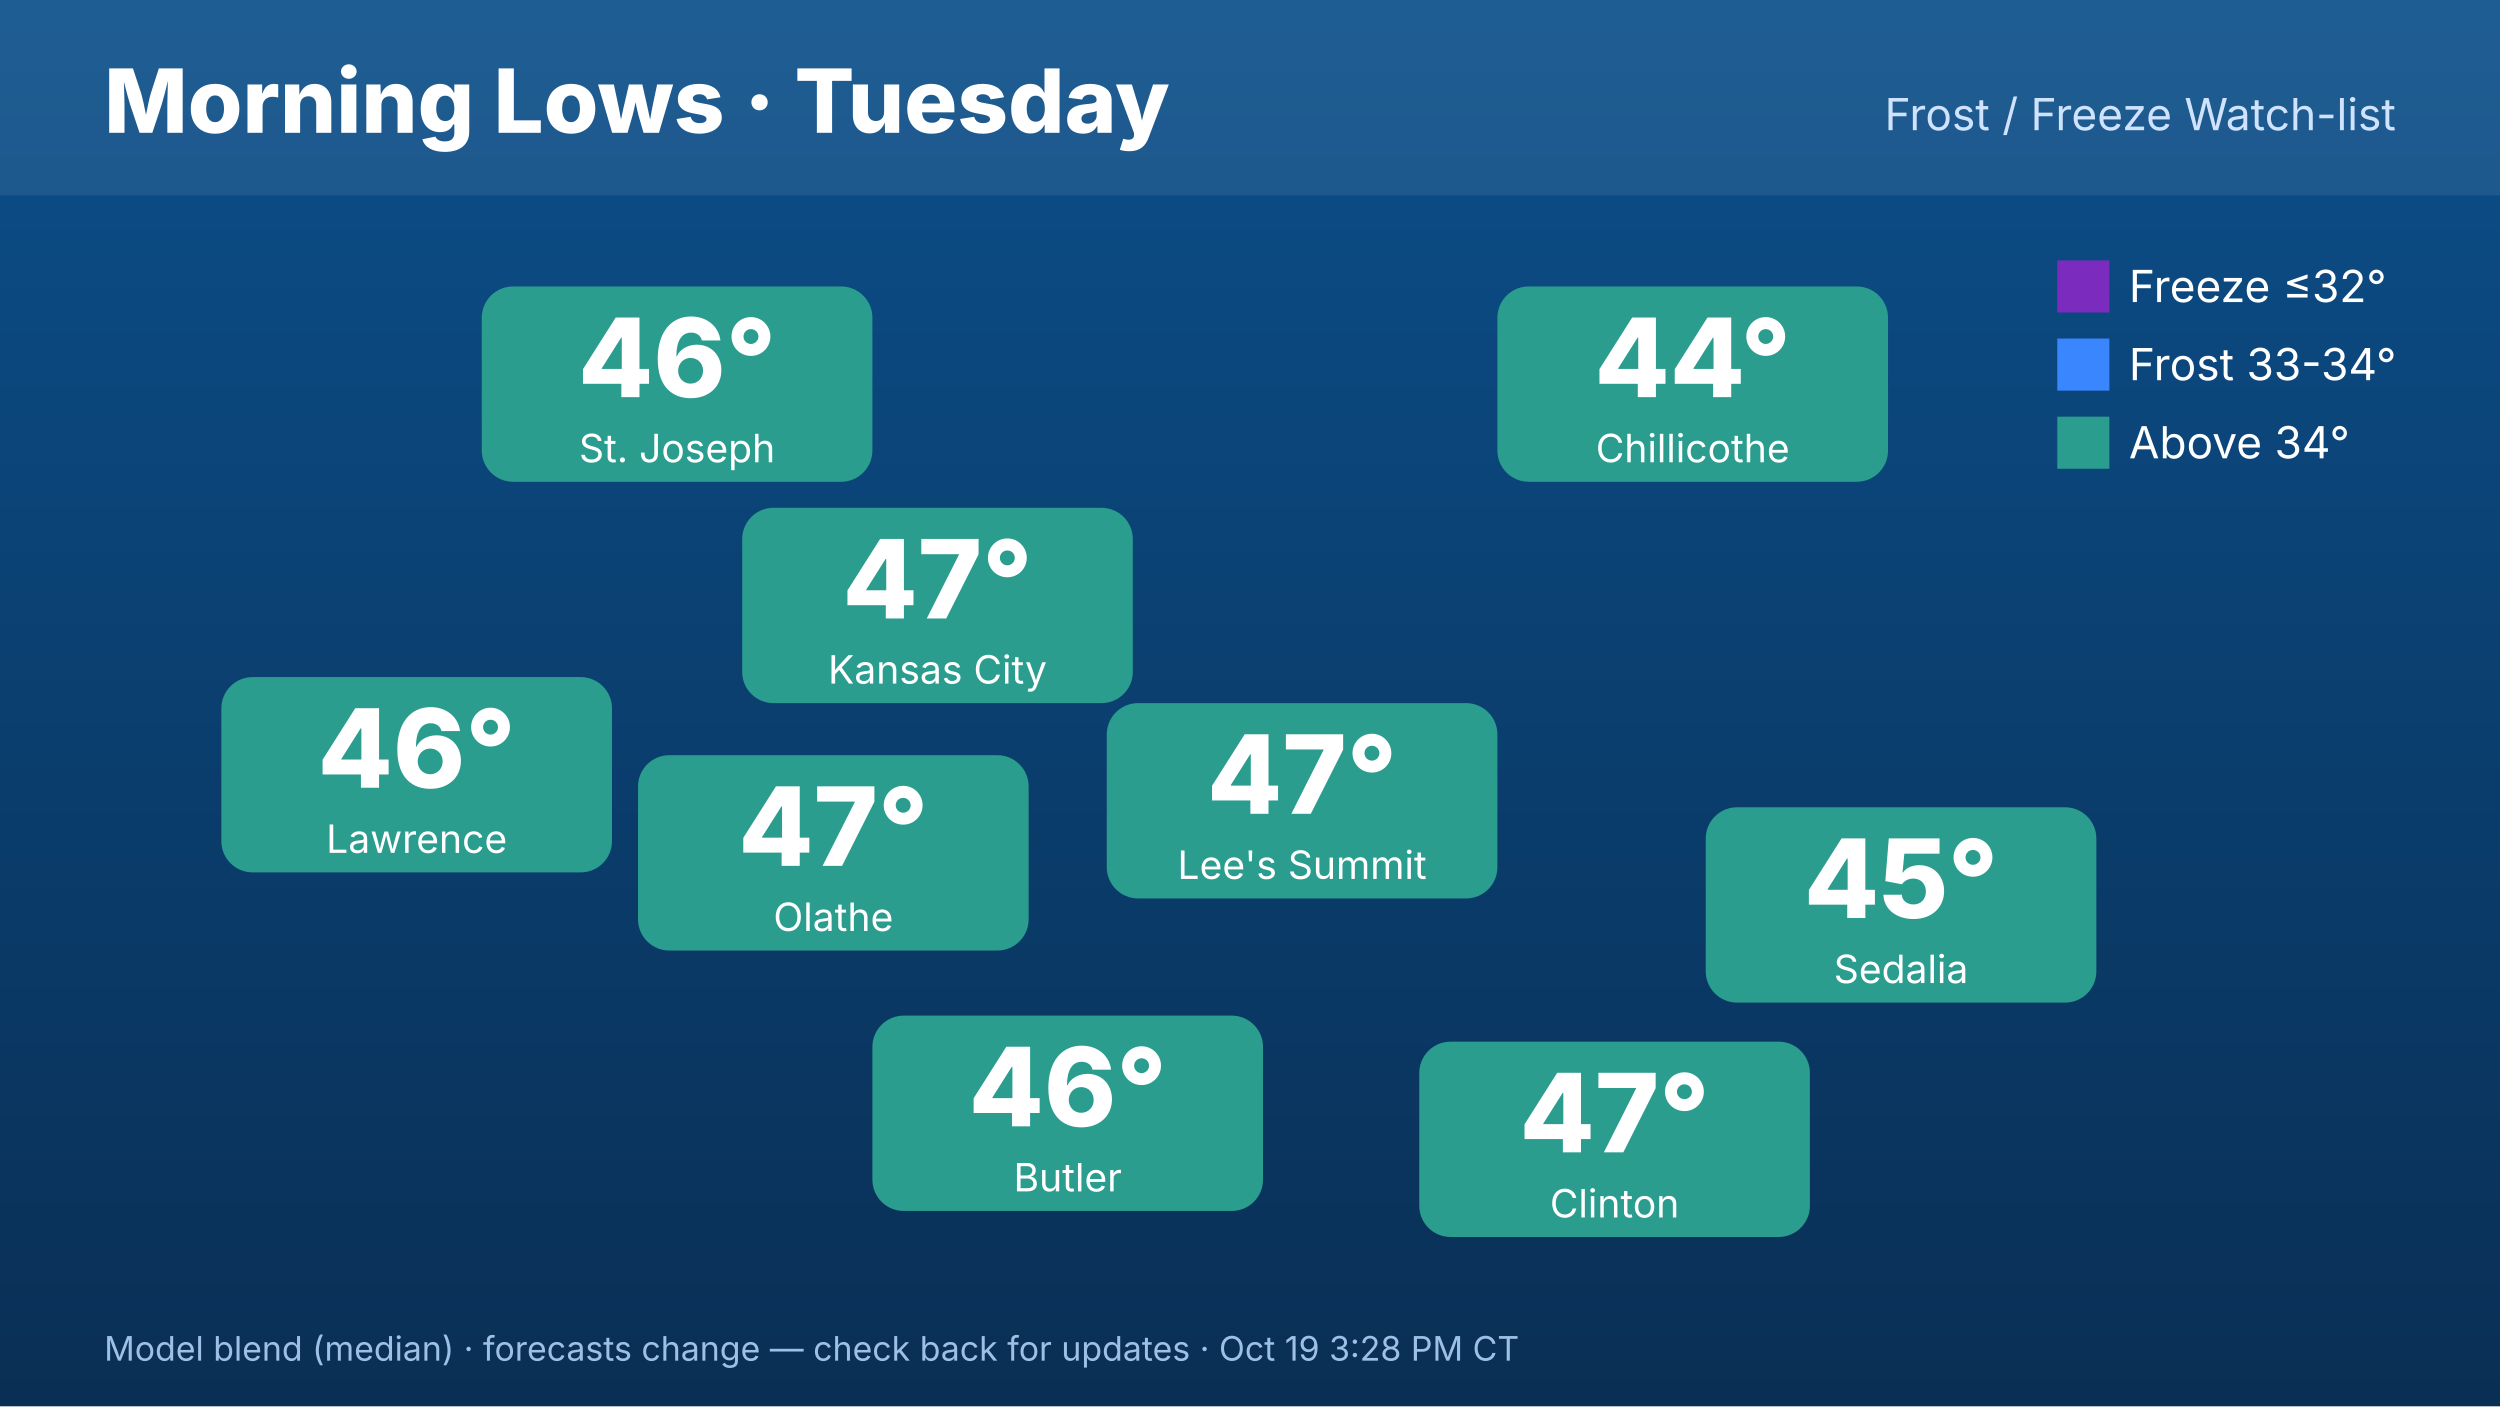
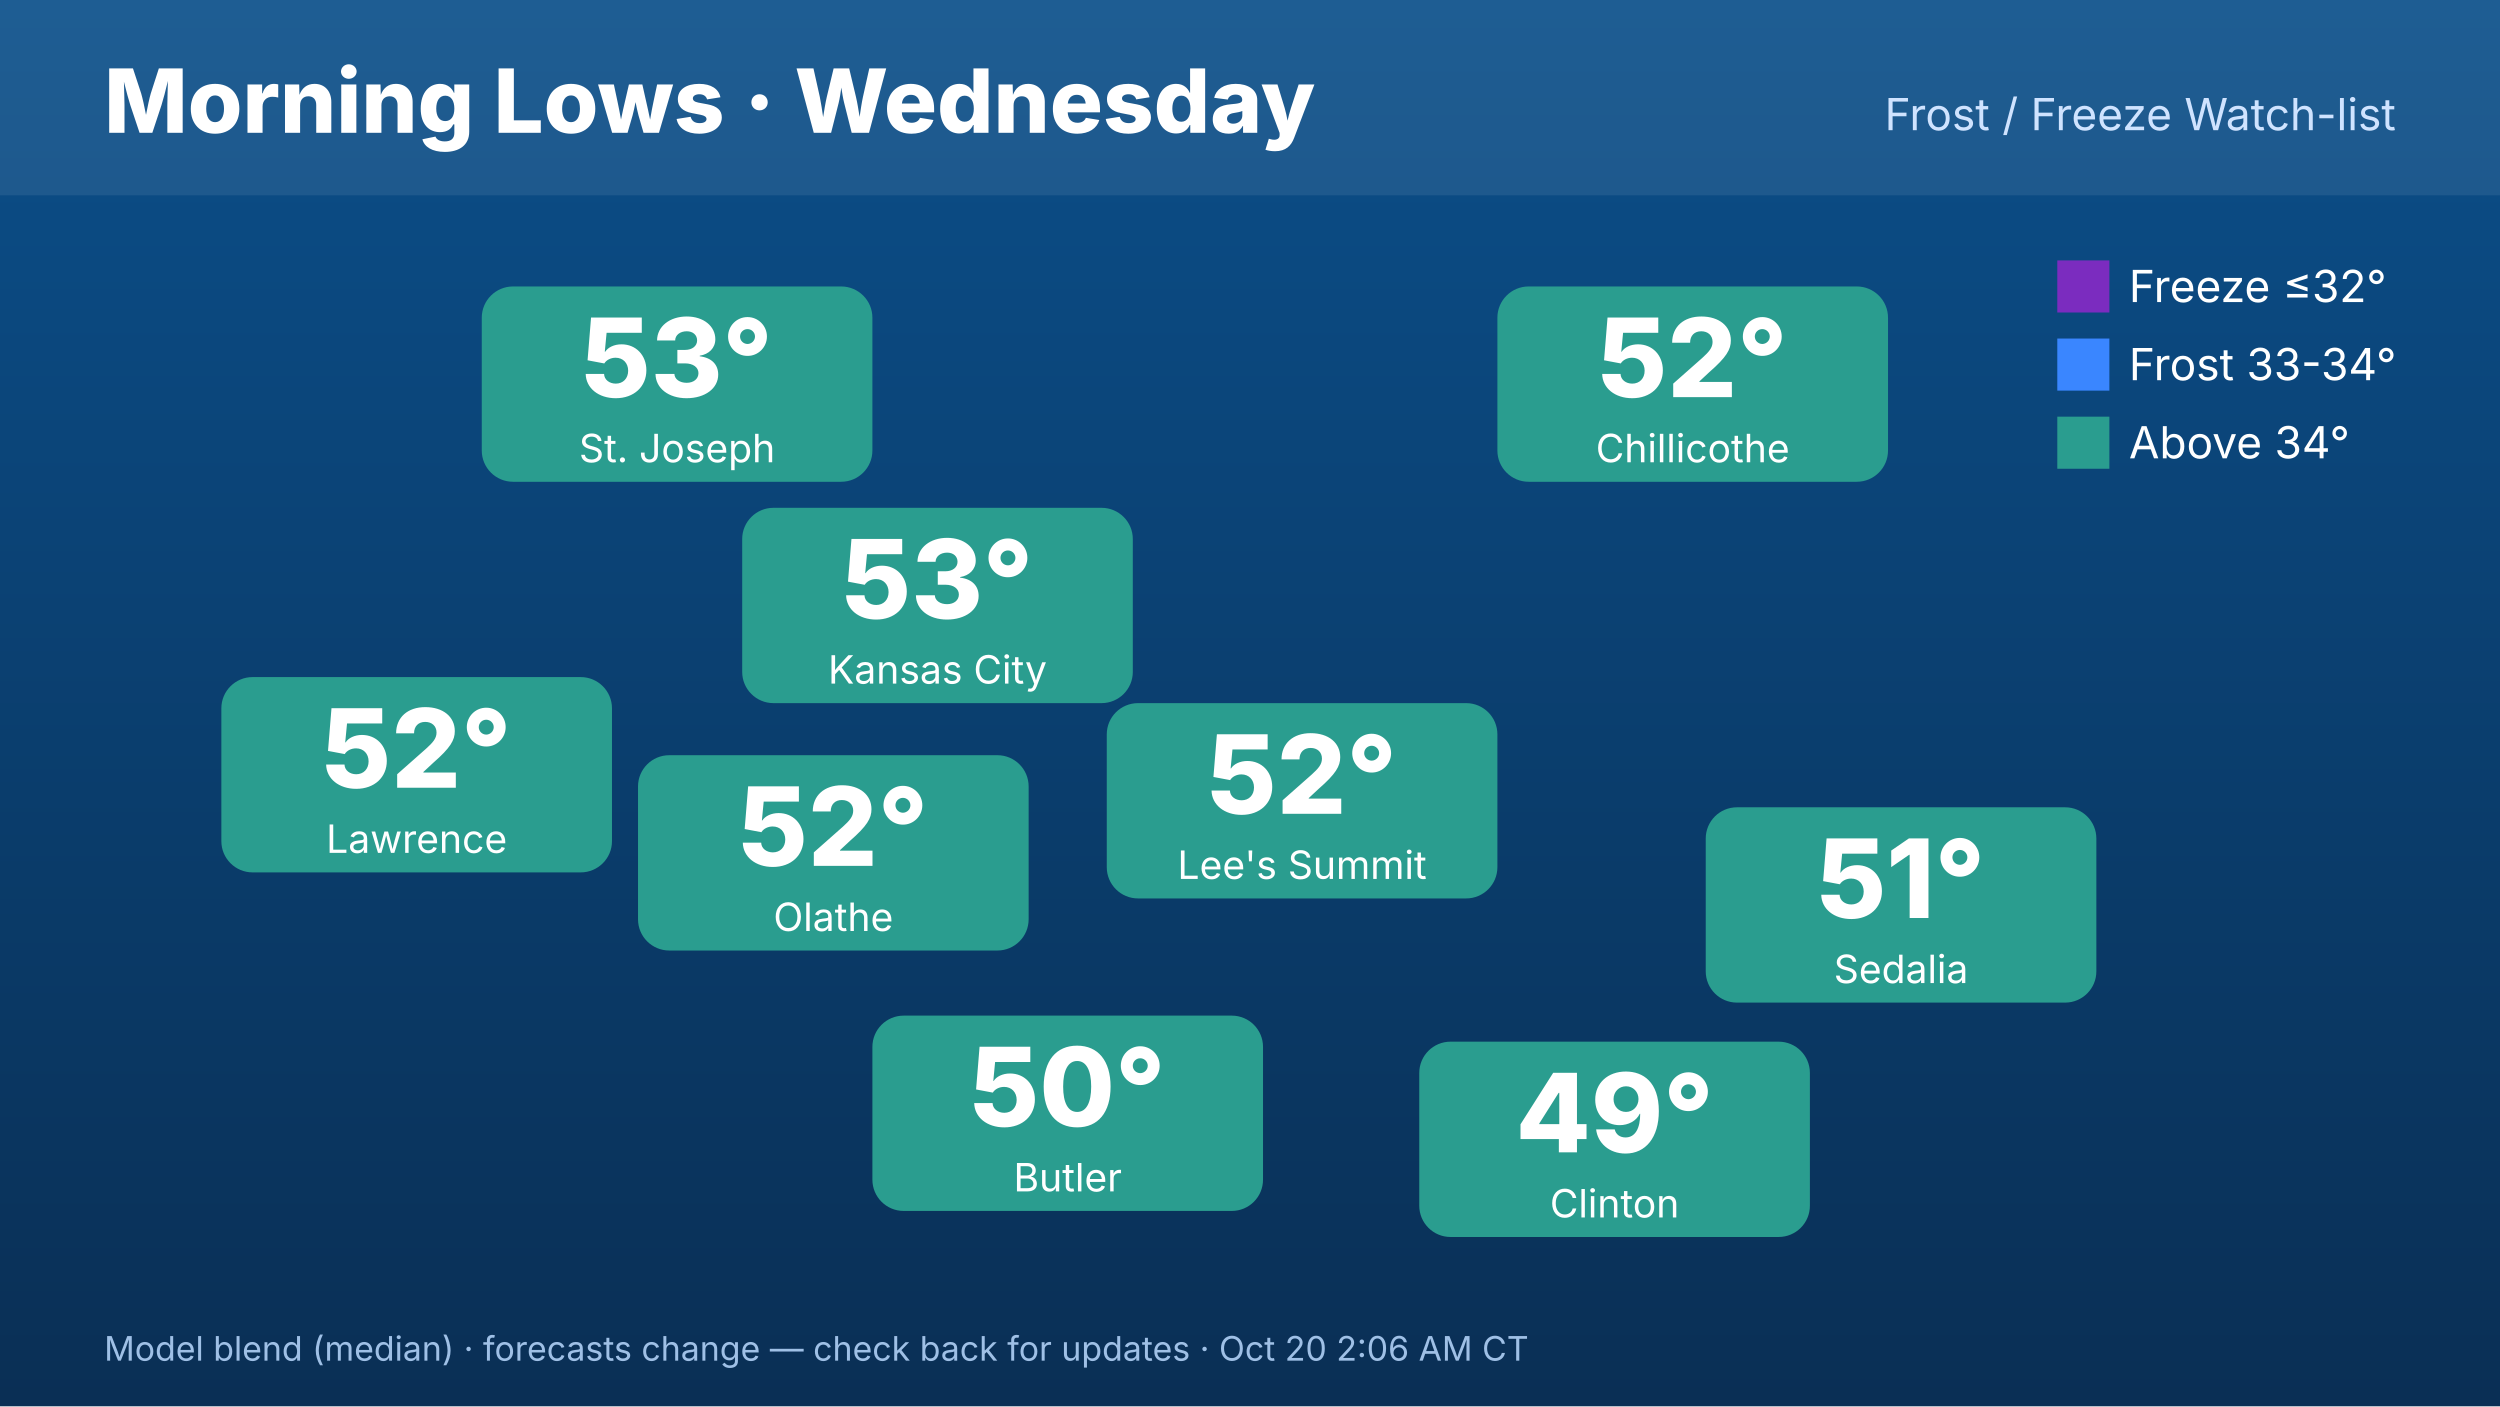
<svg xmlns="http://www.w3.org/2000/svg" width="1920" height="1080" viewBox="0 0 1920 1080" font-family="Inter,Helvetica,Arial,sans-serif">
  <defs>
    <linearGradient id="bg" x1="0" y1="0" x2="0" y2="1">
      <stop offset="0" stop-color="#0b4f8a" />
      <stop offset="1" stop-color="#0a2f55" />
    </linearGradient>
  </defs>
  <rect width="1920" height="1080" fill="url(#bg)" />
  <rect x="0" y="0" width="1920" height="150" fill="#ffffff" opacity=".08" />
-   <text x="80" y="102" font-size="68" font-weight="800" fill="#fff">Morning Lows · Tuesday</text>
+   <text x="80" y="102" font-size="68" font-weight="800" fill="#fff">Morning Lows · Wednesday</text>
  <text x="1840" y="100" font-size="34" fill="#cfe3ff" text-anchor="end">Frost / Freeze Watch-list</text>
  <rect x="570" y="390" width="300" height="150" rx="24" fill="#2a9d8f" />
-   <text x="720" y="475" font-size="84" font-weight="800" fill="#fff" text-anchor="middle">47°</text>
+   <text x="720" y="475" font-size="84" font-weight="800" fill="#fff" text-anchor="middle">53°</text>
  <text x="720" y="525" font-size="30" fill="#fff" text-anchor="middle">Kansas City</text>
  <rect x="370" y="220" width="300" height="150" rx="24" fill="#2a9d8f" />
-   <text x="520" y="305" font-size="84" font-weight="800" fill="#fff" text-anchor="middle">46°</text>
+   <text x="520" y="305" font-size="84" font-weight="800" fill="#fff" text-anchor="middle">53°</text>
  <text x="520" y="355" font-size="30" fill="#fff" text-anchor="middle">St. Joseph</text>
  <rect x="170" y="520" width="300" height="150" rx="24" fill="#2a9d8f" />
-   <text x="320" y="605" font-size="84" font-weight="800" fill="#fff" text-anchor="middle">46°</text>
+   <text x="320" y="605" font-size="84" font-weight="800" fill="#fff" text-anchor="middle">52°</text>
  <text x="320" y="655" font-size="30" fill="#fff" text-anchor="middle">Lawrence</text>
  <rect x="1150" y="220" width="300" height="150" rx="24" fill="#2a9d8f" />
-   <text x="1300" y="305" font-size="84" font-weight="800" fill="#fff" text-anchor="middle">44°</text>
+   <text x="1300" y="305" font-size="84" font-weight="800" fill="#fff" text-anchor="middle">52°</text>
  <text x="1300" y="355" font-size="30" fill="#fff" text-anchor="middle">Chillicothe</text>
  <rect x="1310" y="620" width="300" height="150" rx="24" fill="#2a9d8f" />
-   <text x="1460" y="705" font-size="84" font-weight="800" fill="#fff" text-anchor="middle">45°</text>
+   <text x="1460" y="705" font-size="84" font-weight="800" fill="#fff" text-anchor="middle">51°</text>
  <text x="1460" y="755" font-size="30" fill="#fff" text-anchor="middle">Sedalia</text>
  <rect x="1090" y="800" width="300" height="150" rx="24" fill="#2a9d8f" />
-   <text x="1240" y="885" font-size="84" font-weight="800" fill="#fff" text-anchor="middle">47°</text>
+   <text x="1240" y="885" font-size="84" font-weight="800" fill="#fff" text-anchor="middle">49°</text>
  <text x="1240" y="935" font-size="30" fill="#fff" text-anchor="middle">Clinton</text>
  <rect x="670" y="780" width="300" height="150" rx="24" fill="#2a9d8f" />
-   <text x="820" y="865" font-size="84" font-weight="800" fill="#fff" text-anchor="middle">46°</text>
+   <text x="820" y="865" font-size="84" font-weight="800" fill="#fff" text-anchor="middle">50°</text>
  <text x="820" y="915" font-size="30" fill="#fff" text-anchor="middle">Butler</text>
  <rect x="490" y="580" width="300" height="150" rx="24" fill="#2a9d8f" />
-   <text x="640" y="665" font-size="84" font-weight="800" fill="#fff" text-anchor="middle">47°</text>
+   <text x="640" y="665" font-size="84" font-weight="800" fill="#fff" text-anchor="middle">52°</text>
  <text x="640" y="715" font-size="30" fill="#fff" text-anchor="middle">Olathe</text>
  <rect x="850" y="540" width="300" height="150" rx="24" fill="#2a9d8f" />
-   <text x="1000" y="625" font-size="84" font-weight="800" fill="#fff" text-anchor="middle">47°</text>
+   <text x="1000" y="625" font-size="84" font-weight="800" fill="#fff" text-anchor="middle">52°</text>
  <text x="1000" y="675" font-size="30" fill="#fff" text-anchor="middle">Lee's Summit</text>
  <g font-size="34" fill="#fff">
    <rect x="1580" y="200" width="40" height="40" fill="#7b2cbf" />
    <text x="1635" y="232">Freeze ≤32°</text>
    <rect x="1580" y="260" width="40" height="40" fill="#3a86ff" />
    <text x="1635" y="292">Frost 33-34°</text>
    <rect x="1580" y="320" width="40" height="40" fill="#2a9d8f" />
    <text x="1635" y="352">Above 34°</text>
  </g>
-   <text x="80" y="1045" font-size="26" fill="#9fc0e6">Model blend (median) · forecasts change — check back for updates · Oct 19 3:28 PM CT</text>
+   <text x="80" y="1045" font-size="26" fill="#9fc0e6">Model blend (median) · forecasts change — check back for updates · Oct 20 2:06 AM CT</text>
</svg>
